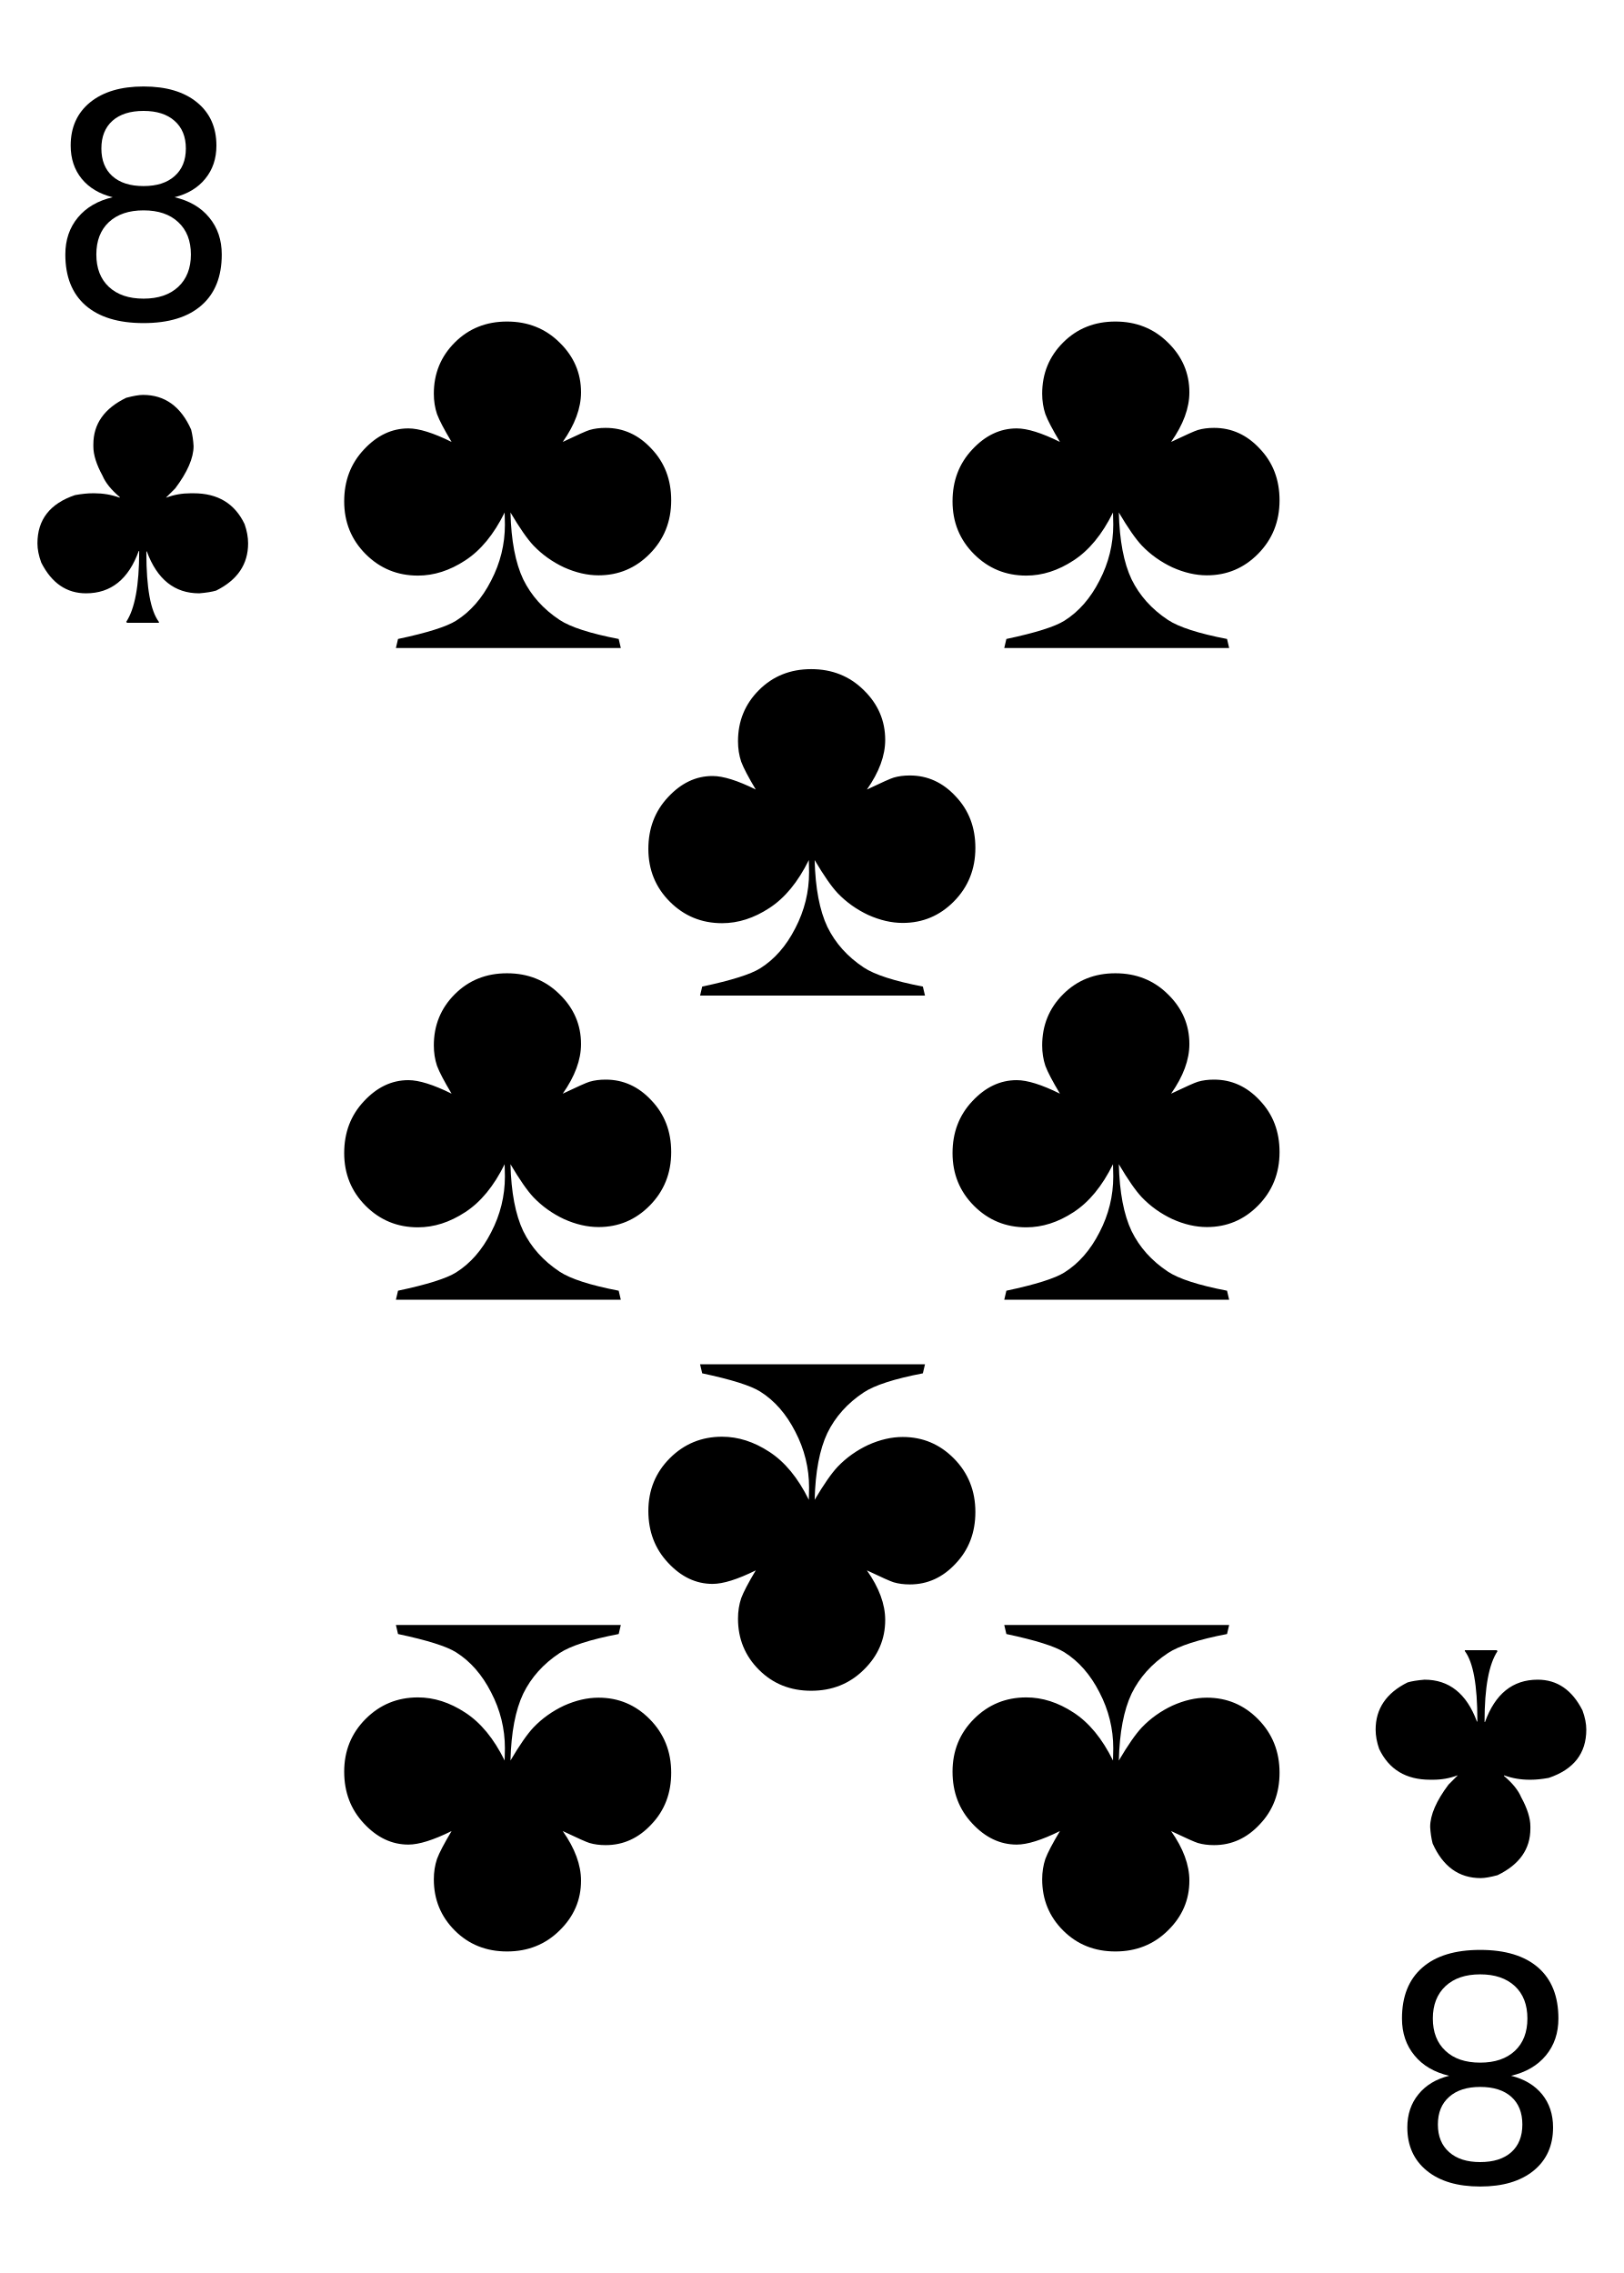
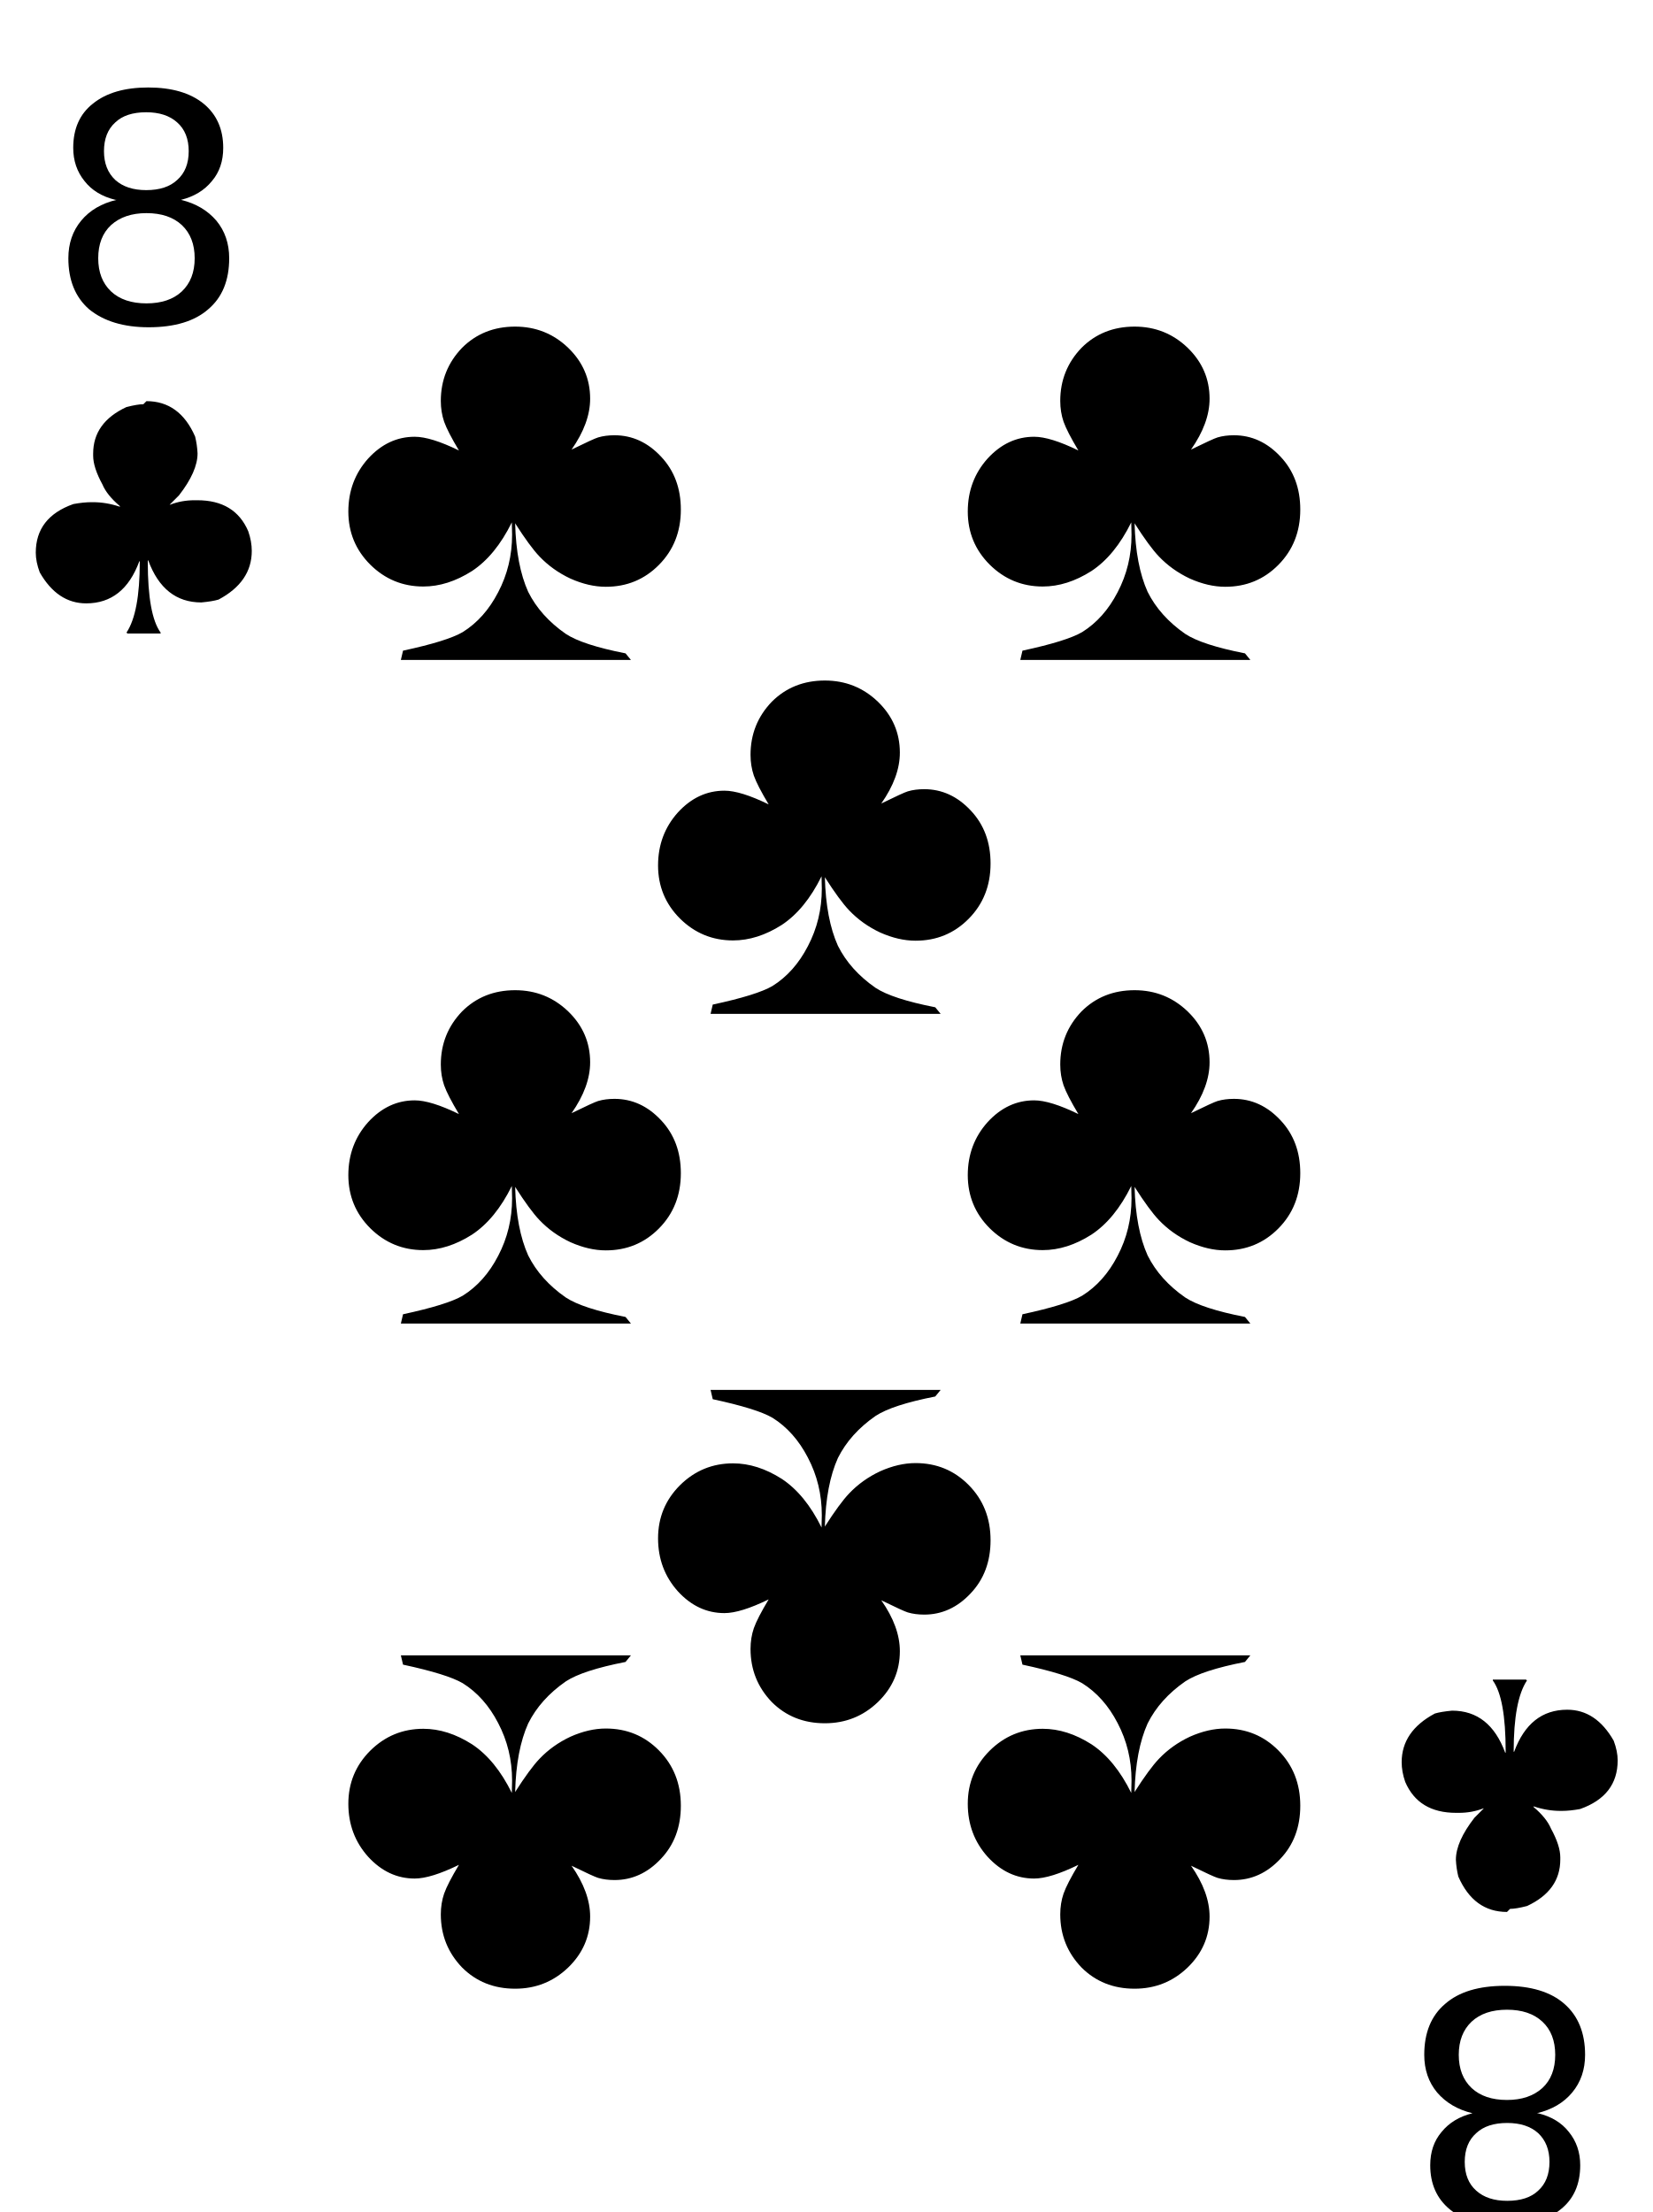
- <svg xmlns="http://www.w3.org/2000/svg" width="747.347" height="1046.286" id="svg2" version="1.0">
-   <defs id="defs4">
-     </defs>
-   <g id="layer1" transform="translate(2.244899,-0.6479052)">
-     <path id="path913" style="font-style:normal;font-variant:normal;font-weight:normal;font-stretch:normal;font-size:144px;line-height:1.25;font-family:'Arial Narrow';-inkscape-font-specification:'Arial Narrow';text-align:center;text-anchor:middle;fill:#000000;fill-opacity:1;stroke:none;stroke-width:1px;stroke-linecap:butt;stroke-linejoin:miter;stroke-opacity:1" d="m 63.823,97.478 q -10.125,0 -15.961,5.414 -5.766,5.414 -5.766,14.906 0,9.492 5.766,14.906 5.836,5.414 15.961,5.414 10.125,0 15.961,-5.414 5.836,-5.484 5.836,-14.906 0,-9.492 -5.836,-14.906 -5.766,-5.414 -15.961,-5.414 z M 49.62,91.431 q -9.141,-2.25 -14.273,-8.508 -5.062,-6.258 -5.062,-15.258 0,-12.586 8.93,-19.898 9,-7.312 24.609,-7.312 15.68,0 24.609,7.312 8.93,7.312 8.93,19.898 0,9 -5.133,15.258 -5.062,6.258 -14.133,8.508 10.266,2.391 15.961,9.352 5.766,6.961 5.766,17.016 0,15.258 -9.352,23.414 -9.281,8.156 -26.648,8.156 -17.367,0 -26.719,-8.156 -9.281,-8.156 -9.281,-23.414 0,-10.055 5.766,-17.016 5.766,-6.961 16.031,-9.352 z M 44.417,69.002 q 0,8.156 5.062,12.727 5.133,4.57 14.344,4.57 9.141,0 14.273,-4.57 5.203,-4.57 5.203,-12.727 0,-8.156 -5.203,-12.727 -5.133,-4.57 -14.273,-4.57 -9.211,0 -14.344,4.57 -5.062,4.57 -5.062,12.727 z" />
-     <path id="path916" style="font-style:normal;font-variant:normal;font-weight:normal;font-stretch:normal;font-size:144px;line-height:1.25;font-family:'Arial Narrow';-inkscape-font-specification:'Arial Narrow';text-align:center;text-anchor:middle;fill:#000000;fill-opacity:1;stroke:none;stroke-width:1px;stroke-linecap:butt;stroke-linejoin:miter;stroke-opacity:1" d="m 63.577,182.424 q 15.047,0 22.148,15.961 0.914,3.656 1.125,7.594 0,8.227 -8.438,19.477 l -4.219,4.219 h 0.211 q 5.203,-1.969 11.109,-1.969 h 1.336 q 16.734,0 23.484,14.203 1.617,4.641 1.617,8.859 0,14.414 -14.695,21.727 -2.812,0.844 -7.805,1.266 -17.016,0 -24.117,-19.266 h -0.211 v 0.633 q 0,24.117 5.766,31.781 v 0.422 h -14.625 l -0.422,-0.422 q 5.977,-9 5.977,-32.414 V 254.283 H 61.608 q -7.031,19.477 -24.258,19.477 -13.43,0 -20.602,-14.133 -1.758,-4.781 -1.758,-8.859 0,-16.383 17.297,-22.219 4.641,-0.844 8.227,-0.844 h 0.633 q 6.047,0 11.531,1.969 h 0.211 v -0.211 q -5.906,-4.992 -7.945,-9.844 -4.219,-7.734 -4.219,-13.43 v -0.984 q 0,-14.133 15.117,-21.445 4.992,-1.336 7.734,-1.336 z" />
-     <path id="path910" style="font-style:normal;font-variant:normal;font-weight:normal;font-stretch:normal;font-size:144px;line-height:1.25;font-family:'Arial Narrow';-inkscape-font-specification:'Arial Narrow';text-align:center;text-anchor:middle;fill:#000000;fill-opacity:1;stroke:none;stroke-width:1px;stroke-linecap:butt;stroke-linejoin:miter;stroke-opacity:1" d="m 679.034,950.103 q 10.125,0 15.961,-5.414 5.766,-5.414 5.766,-14.906 0,-9.492 -5.766,-14.906 -5.836,-5.414 -15.961,-5.414 -10.125,0 -15.961,5.414 -5.836,5.484 -5.836,14.906 0,9.492 5.836,14.906 5.766,5.414 15.961,5.414 z m 14.203,6.047 q 9.141,2.25 14.273,8.508 5.062,6.258 5.062,15.258 0,12.586 -8.93,19.898 -9,7.312 -24.609,7.312 -15.68,0 -24.609,-7.312 -8.93,-7.312 -8.93,-19.898 0,-9 5.133,-15.258 5.062,-6.258 14.133,-8.508 -10.266,-2.391 -15.961,-9.352 -5.766,-6.961 -5.766,-17.016 0,-15.258 9.352,-23.414 9.281,-8.156 26.648,-8.156 17.367,0 26.719,8.156 9.281,8.156 9.281,23.414 0,10.055 -5.766,17.016 -5.766,6.961 -16.031,9.352 z m 5.203,22.43 q 0,-8.156 -5.062,-12.727 -5.133,-4.57 -14.344,-4.57 -9.141,0 -14.273,4.57 -5.203,4.57 -5.203,12.727 0,8.156 5.203,12.727 5.133,4.57 14.273,4.57 9.211,0 14.344,-4.57 5.062,-4.57 5.062,-12.727 z" />
-     <path id="path907" style="font-style:normal;font-variant:normal;font-weight:normal;font-stretch:normal;font-size:144px;line-height:1.25;font-family:'Arial Narrow';-inkscape-font-specification:'Arial Narrow';text-align:center;text-anchor:middle;fill:#000000;fill-opacity:1;stroke:none;stroke-width:1px;stroke-linecap:butt;stroke-linejoin:miter;stroke-opacity:1" d="m 679.28,865.158 q -15.047,0 -22.148,-15.961 -0.914,-3.656 -1.125,-7.594 0,-8.227 8.438,-19.477 l 4.219,-4.219 h -0.211 q -5.203,1.969 -11.109,1.969 h -1.336 q -16.734,0 -23.484,-14.203 -1.617,-4.641 -1.617,-8.859 0,-14.414 14.695,-21.727 2.812,-0.844 7.805,-1.266 17.016,0 24.117,19.266 h 0.211 v -0.633 q 0,-24.117 -5.766,-31.781 v -0.422 h 14.625 l 0.422,0.422 q -5.977,9 -5.977,32.414 v 0.211 h 0.211 q 7.031,-19.477 24.258,-19.477 13.43,0 20.602,14.133 1.758,4.781 1.758,8.859 0,16.383 -17.297,22.219 -4.641,0.844 -8.227,0.844 h -0.633 q -6.047,0 -11.531,-1.969 h -0.211 v 0.211 q 5.906,4.992 7.945,9.844 4.219,7.734 4.219,13.43 v 0.984 q 0,14.133 -15.117,21.445 -4.992,1.336 -7.734,1.336 z" />
-     <path id="path901" style="font-style:normal;font-weight:normal;font-size:250px;line-height:1.25;font-family:Arial;text-align:center;text-anchor:middle;fill:#000000;fill-opacity:1;stroke:none;stroke-width:1px;stroke-linecap:butt;stroke-linejoin:miter;stroke-opacity:1" d="M 283.492,298.925 H 179.976 l 0.977,-4.15 q 20.142,-4.272 26.733,-8.423 9.888,-6.226 16.113,-18.433 6.348,-12.207 6.348,-25.757 0,-1.953 -0.122,-5.615 -7.446,15.137 -18.188,22.095 -10.62,6.958 -21.729,6.958 -14.16,0 -24.048,-9.888 -9.888,-9.888 -9.888,-24.292 0,-14.16 9.033,-23.804 9.033,-9.766 20.508,-9.766 7.324,0 19.897,6.226 -5.127,-8.545 -6.714,-12.817 -1.465,-4.395 -1.465,-9.399 0,-13.916 9.644,-23.56 9.644,-9.644 24.048,-9.644 14.404,0 24.17,9.644 9.888,9.644 9.888,22.949 0,10.864 -8.423,22.827 10.254,-4.883 12.329,-5.493 3.296,-0.977 7.446,-0.977 12.207,0 21.118,9.644 9.033,9.521 9.033,23.682 0,14.648 -9.888,24.658 -9.766,9.888 -23.56,9.888 -7.69,0 -15.869,-3.662 -8.057,-3.784 -14.038,-10.01 -4.272,-4.517 -10.62,-15.259 0.488,19.409 5.859,30.762 5.493,11.23 16.724,18.677 7.568,5.005 27.222,8.789 z" />
-     <path d="M 283.492,748.656 H 179.976 l 0.977,4.15 q 20.142,4.272 26.733,8.423 9.888,6.226 16.113,18.433 6.348,12.207 6.348,25.757 0,1.953 -0.122,5.615 -7.446,-15.137 -18.188,-22.095 -10.62,-6.958 -21.729,-6.958 -14.16,0 -24.048,9.888 -9.888,9.888 -9.888,24.292 0,14.16 9.033,23.804 9.033,9.766 20.508,9.766 7.324,0 19.897,-6.226 -5.127,8.545 -6.714,12.817 -1.465,4.395 -1.465,9.399 0,13.916 9.644,23.56 9.644,9.644 24.048,9.644 14.404,0 24.17,-9.644 9.888,-9.644 9.888,-22.949 0,-10.864 -8.423,-22.827 10.254,4.883 12.329,5.493 3.296,0.977 7.446,0.977 12.207,0 21.118,-9.644 9.033,-9.521 9.033,-23.682 0,-14.648 -9.888,-24.658 -9.766,-9.888 -23.56,-9.888 -7.69,0 -15.869,3.662 -8.057,3.784 -14.038,10.01 -4.272,4.517 -10.62,15.259 0.488,-19.409 5.859,-30.762 5.493,-11.23 16.724,-18.677 7.568,-5.005 27.222,-8.789 z" style="font-style:normal;font-weight:normal;font-size:250px;line-height:1.25;font-family:Arial;text-align:center;text-anchor:middle;fill:#000000;fill-opacity:1;stroke:none;stroke-width:1px;stroke-linecap:butt;stroke-linejoin:miter;stroke-opacity:1" id="path927" />
-     <path d="M 283.492,598.925 H 179.976 l 0.977,-4.15 q 20.142,-4.272 26.733,-8.423 9.888,-6.226 16.113,-18.433 6.348,-12.207 6.348,-25.757 0,-1.953 -0.122,-5.615 -7.446,15.137 -18.188,22.095 -10.62,6.958 -21.729,6.958 -14.16,0 -24.048,-9.888 -9.888,-9.888 -9.888,-24.292 0,-14.16 9.033,-23.804 9.033,-9.766 20.508,-9.766 7.324,0 19.897,6.226 -5.127,-8.545 -6.714,-12.817 -1.465,-4.395 -1.465,-9.399 0,-13.916 9.644,-23.56 9.644,-9.644 24.048,-9.644 14.404,0 24.17,9.644 9.888,9.644 9.888,22.949 0,10.864 -8.423,22.827 10.254,-4.883 12.329,-5.493 3.296,-0.977 7.446,-0.977 12.207,0 21.118,9.644 9.033,9.521 9.033,23.682 0,14.648 -9.888,24.658 -9.766,9.888 -23.56,9.888 -7.69,0 -15.869,-3.662 -8.057,-3.784 -14.038,-10.01 -4.272,-4.517 -10.62,-15.259 0.488,19.409 5.859,30.762 5.493,11.23 16.724,18.677 7.568,5.005 27.222,8.789 z" style="font-style:normal;font-weight:normal;font-size:250px;line-height:1.25;font-family:Arial;text-align:center;text-anchor:middle;fill:#000000;fill-opacity:1;stroke:none;stroke-width:1px;stroke-linecap:butt;stroke-linejoin:miter;stroke-opacity:1" id="path931" />
-     <path id="path898" style="font-style:normal;font-weight:normal;font-size:250px;line-height:1.25;font-family:Arial;text-align:center;text-anchor:middle;fill:#000000;fill-opacity:1;stroke:none;stroke-width:1px;stroke-linecap:butt;stroke-linejoin:miter;stroke-opacity:1" d="M 563.492,298.925 H 459.976 l 0.977,-4.15 q 20.142,-4.272 26.733,-8.423 9.888,-6.226 16.113,-18.433 6.348,-12.207 6.348,-25.757 0,-1.953 -0.122,-5.615 -7.446,15.137 -18.188,22.095 -10.62,6.958 -21.729,6.958 -14.16,0 -24.048,-9.888 -9.888,-9.888 -9.888,-24.292 0,-14.16 9.033,-23.804 9.033,-9.766 20.508,-9.766 7.324,0 19.897,6.226 -5.127,-8.545 -6.714,-12.817 -1.465,-4.395 -1.465,-9.399 0,-13.916 9.644,-23.56 9.644,-9.644 24.048,-9.644 14.404,0 24.17,9.644 9.888,9.644 9.888,22.949 0,10.864 -8.423,22.827 10.254,-4.883 12.329,-5.493 3.296,-0.977 7.446,-0.977 12.207,0 21.118,9.644 9.033,9.521 9.033,23.682 0,14.648 -9.888,24.658 -9.766,9.888 -23.56,9.888 -7.69,0 -15.869,-3.662 -8.057,-3.784 -14.038,-10.01 -4.272,-4.517 -10.62,-15.259 0.488,19.409 5.859,30.762 5.493,11.23 16.724,18.677 7.568,5.005 27.222,8.789 z" />
-     <path d="M 563.492,748.656 H 459.976 l 0.977,4.15 q 20.142,4.272 26.733,8.423 9.888,6.226 16.113,18.433 6.348,12.207 6.348,25.757 0,1.953 -0.122,5.615 -7.446,-15.137 -18.188,-22.095 -10.62,-6.958 -21.729,-6.958 -14.16,0 -24.048,9.888 -9.888,9.888 -9.888,24.292 0,14.16 9.033,23.804 9.033,9.766 20.508,9.766 7.324,0 19.897,-6.226 -5.127,8.545 -6.714,12.817 -1.465,4.395 -1.465,9.399 0,13.916 9.644,23.56 9.644,9.644 24.048,9.644 14.404,0 24.17,-9.644 9.888,-9.644 9.888,-22.949 0,-10.864 -8.423,-22.827 10.254,4.883 12.329,5.493 3.296,0.977 7.446,0.977 12.207,0 21.118,-9.644 9.033,-9.521 9.033,-23.682 0,-14.648 -9.888,-24.658 -9.766,-9.888 -23.56,-9.888 -7.69,0 -15.869,3.662 -8.057,3.784 -14.038,10.01 -4.272,4.517 -10.62,15.259 0.488,-19.409 5.859,-30.762 5.493,-11.23 16.724,-18.677 7.568,-5.005 27.222,-8.789 z" style="font-style:normal;font-weight:normal;font-size:250px;line-height:1.25;font-family:Arial;text-align:center;text-anchor:middle;fill:#000000;fill-opacity:1;stroke:none;stroke-width:1px;stroke-linecap:butt;stroke-linejoin:miter;stroke-opacity:1" id="path923" />
-     <path d="M 563.492,598.925 H 459.976 l 0.977,-4.15 q 20.142,-4.272 26.733,-8.423 9.888,-6.226 16.113,-18.433 6.348,-12.207 6.348,-25.757 0,-1.953 -0.122,-5.615 -7.446,15.137 -18.188,22.095 -10.62,6.958 -21.729,6.958 -14.16,0 -24.048,-9.888 -9.888,-9.888 -9.888,-24.292 0,-14.16 9.033,-23.804 9.033,-9.766 20.508,-9.766 7.324,0 19.897,6.226 -5.127,-8.545 -6.714,-12.817 -1.465,-4.395 -1.465,-9.399 0,-13.916 9.644,-23.56 9.644,-9.644 24.048,-9.644 14.404,0 24.17,9.644 9.888,9.644 9.888,22.949 0,10.864 -8.423,22.827 10.254,-4.883 12.329,-5.493 3.296,-0.977 7.446,-0.977 12.207,0 21.118,9.644 9.033,9.521 9.033,23.682 0,14.648 -9.888,24.658 -9.766,9.888 -23.56,9.888 -7.69,0 -15.869,-3.662 -8.057,-3.784 -14.038,-10.01 -4.272,-4.517 -10.62,-15.259 0.488,19.409 5.859,30.762 5.493,11.23 16.724,18.677 7.568,5.005 27.222,8.789 z" style="font-style:normal;font-weight:normal;font-size:250px;line-height:1.25;font-family:Arial;text-align:center;text-anchor:middle;fill:#000000;fill-opacity:1;stroke:none;stroke-width:1px;stroke-linecap:butt;stroke-linejoin:miter;stroke-opacity:1" id="path919" />
-     <path id="path904" style="font-style:normal;font-weight:normal;font-size:250px;line-height:1.25;font-family:Arial;text-align:center;text-anchor:middle;fill:#000000;fill-opacity:1;stroke:none;stroke-width:1px;stroke-linecap:butt;stroke-linejoin:miter;stroke-opacity:1" d="M 423.492,458.925 H 319.976 l 0.977,-4.15 q 20.142,-4.272 26.733,-8.423 9.888,-6.226 16.113,-18.433 6.348,-12.207 6.348,-25.757 0,-1.953 -0.122,-5.615 -7.446,15.137 -18.188,22.095 -10.62,6.958 -21.729,6.958 -14.16,0 -24.048,-9.888 -9.888,-9.888 -9.888,-24.292 0,-14.16 9.033,-23.804 9.033,-9.766 20.508,-9.766 7.324,0 19.897,6.226 -5.127,-8.545 -6.714,-12.817 -1.465,-4.395 -1.465,-9.399 0,-13.916 9.644,-23.56 9.644,-9.644 24.048,-9.644 14.404,0 24.17,9.644 9.888,9.644 9.888,22.949 0,10.864 -8.423,22.827 10.254,-4.883 12.329,-5.493 3.296,-0.977 7.446,-0.977 12.207,0 21.118,9.644 9.033,9.521 9.033,23.682 0,14.648 -9.888,24.658 -9.766,9.888 -23.56,9.888 -7.69,0 -15.869,-3.662 -8.057,-3.784 -14.038,-10.01 -4.272,-4.517 -10.62,-15.259 0.488,19.409 5.859,30.762 5.493,11.23 16.724,18.677 7.568,5.005 27.222,8.789 z" />
-     <path d="M 423.492,628.656 H 319.976 l 0.977,4.15 q 20.142,4.272 26.733,8.423 9.888,6.226 16.113,18.433 6.348,12.207 6.348,25.757 0,1.953 -0.122,5.615 -7.446,-15.137 -18.188,-22.095 -10.62,-6.958 -21.729,-6.958 -14.16,0 -24.048,9.888 -9.888,9.888 -9.888,24.292 0,14.16 9.033,23.804 9.033,9.766 20.508,9.766 7.324,0 19.897,-6.226 -5.127,8.545 -6.714,12.817 -1.465,4.395 -1.465,9.399 0,13.916 9.644,23.56 9.644,9.644 24.048,9.644 14.404,0 24.17,-9.644 9.888,-9.644 9.888,-22.949 0,-10.864 -8.423,-22.827 10.254,4.883 12.329,5.493 3.296,0.977 7.446,0.977 12.207,0 21.118,-9.644 9.033,-9.521 9.033,-23.682 0,-14.648 -9.888,-24.658 -9.766,-9.888 -23.56,-9.888 -7.69,0 -15.869,3.662 -8.057,3.784 -14.038,10.01 -4.272,4.517 -10.62,15.259 0.488,-19.409 5.859,-30.762 5.493,-11.23 16.724,-18.677 7.568,-5.005 27.222,-8.789 z" style="font-style:normal;font-weight:normal;font-size:250px;line-height:1.25;font-family:Arial;text-align:center;text-anchor:middle;fill:#000000;fill-opacity:1;stroke:none;stroke-width:1px;stroke-linecap:butt;stroke-linejoin:miter;stroke-opacity:1" id="path935" />
-   </g>
+ <svg xmlns="http://www.w3.org/2000/svg" version="1.0" viewBox="0 0 747 1000">
+   <path d="M66.2 96.35q-10 0-16 5.4-5.8 5.4-5.8 15 0 9.5 5.8 15 5.8 5.4 16 5.4t16-5.4q5.8-5.5 5.8-15t-5.8-15q-5.8-5.4-16-5.4zm-14-6q-9.1-2.2-14-8.5-5.1-6.3-5.1-15 0-13 8.9-20 9-7.3 25-7.3t25 7.3q8.9 7.3 8.9 20 0 9-5.1 15-5.1 6.3-14 8.5 10 2.4 16 9.4 5.8 7 5.8 17 0 15-9.4 23-9.3 8.2-27 8.2-17 0-27-8.2-9.3-8.2-9.3-23 0-10 5.8-17t16-9.4zm-5.2-22q0 8.2 5.1 13 5.1 4.6 14 4.6 9.1 0 14-4.6 5.2-4.6 5.2-13t-5.2-13q-5.1-4.6-14-4.6-9.2 0-14 4.6-5.1 4.6-5.1 13zM66.2 181.35q15 0 22 16 .91 3.7 1.1 7.6 0 8.2-8.4 19l-4.2 4.2h.21q5.2-2 11-2h1.3q17 0 23 14 1.6 4.6 1.6 8.9 0 14-15 22-2.8.84-7.8 1.3-17 0-24-19h-.21v.63q0 24 5.8 32v.42h-15l-.42-.42q6-9 6-32v-.21h-.21q-7 19-24 19-13 0-21-14-1.8-4.8-1.8-8.9 0-16 17-22 4.6-.84 8.2-.84H42q6 0 12 2h.21v-.21q-5.9-5-7.9-9.8-4.2-7.7-4.2-13v-.98q0-14 15-21 5-1.3 7.7-1.3zM681.2 949.35q10 0 16-5.4 5.8-5.4 5.8-15t-5.8-15q-5.8-5.4-16-5.4t-16 5.4q-5.8 5.5-5.8 15t5.8 15q5.8 5.4 16 5.4zm14 6q9.1 2.2 14 8.5 5.1 6.3 5.1 15 0 13-8.9 20-9 7.3-25 7.3t-25-7.3q-8.9-7.3-8.9-20 0-9 5.1-15 5.1-6.3 14-8.5-10-2.4-16-9.4-5.8-7-5.8-17 0-15 9.4-23 9.3-8.2 27-8.2t27 8.2q9.3 8.2 9.3 23 0 10-5.8 17t-16 9.4zm5.2 22q0-8.2-5.1-13-5.1-4.6-14-4.6-9.1 0-14 4.6-5.2 4.6-5.2 13t5.2 13q5.1 4.6 14 4.6 9.2 0 14-4.6 5.1-4.6 5.1-13zM681.2 864.35q-15 0-22-16-.91-3.7-1.1-7.6 0-8.2 8.4-19l4.2-4.2h-.21q-5.2 2-11 2h-1.3q-17 0-23-14-1.6-4.6-1.6-8.9 0-14 15-22 2.8-.84 7.8-1.3 17 0 24 19h.21v-.63q0-24-5.8-32v-.42h15l.42.42q-6 9-6 32v.21h.21q7-19 24-19 13 0 21 14 1.8 4.8 1.8 8.9 0 16-17 22-4.6.84-8.2.84h-.63q-6 0-12-2h-.21v.21q5.9 5 7.9 9.8 4.2 7.7 4.2 13v.98q0 14-15 21-5 1.3-7.7 1.3zM285.2 298.35h-104l.98-4.2q20-4.3 27-8.4 9.9-6.2 16-18 6.3-12 6.3-26 0-2-.12-5.6-7.4 15-18 22-11 7-22 7-14 0-24-9.9-9.9-9.9-9.9-24 0-14 9-24 9-9.8 21-9.8 7.3 0 20 6.2-5.1-8.5-6.7-13-1.5-4.4-1.5-9.4 0-14 9.6-24 9.6-9.6 24-9.6 14 0 24 9.6 9.9 9.6 9.9 23 0 11-8.4 23 10-4.9 12-5.5 3.3-.98 7.4-.98 12 0 21 9.6 9 9.5 9 24 0 15-9.9 25-9.8 9.9-24 9.9-7.7 0-16-3.7-8.1-3.8-14-10-4.3-4.5-11-15 .49 19 5.9 31 5.5 11 17 19 7.6 5 27 8.8zM285.2 748.35h-104l.98 4.2q20 4.3 27 8.4 9.9 6.2 16 18 6.3 12 6.3 26 0 2-.12 5.6-7.4-15-18-22-11-7-22-7-14 0-24 9.9-9.9 9.9-9.9 24 0 14 9 24 9 9.8 21 9.8 7.3 0 20-6.2-5.1 8.5-6.7 13-1.5 4.4-1.5 9.4 0 14 9.6 24 9.6 9.6 24 9.6 14 0 24-9.6 9.9-9.6 9.9-23 0-11-8.4-23 10 4.9 12 5.5 3.3.98 7.4.98 12 0 21-9.6 9-9.5 9-24 0-15-9.9-25-9.8-9.9-24-9.9-7.7 0-16 3.7-8.1 3.8-14 10-4.3 4.5-11 15 .49-19 5.9-31 5.5-11 17-19 7.6-5 27-8.8zM285.2 598.35h-104l.98-4.2q20-4.3 27-8.4 9.9-6.2 16-18 6.3-12 6.3-26 0-2-.12-5.6-7.4 15-18 22-11 7-22 7-14 0-24-9.9-9.9-9.9-9.9-24 0-14 9-24 9-9.8 21-9.8 7.3 0 20 6.2-5.1-8.5-6.7-13-1.5-4.4-1.5-9.4 0-14 9.6-24 9.6-9.6 24-9.6 14 0 24 9.6 9.9 9.6 9.9 23 0 11-8.4 23 10-4.9 12-5.5 3.3-.98 7.4-.98 12 0 21 9.6 9 9.5 9 24 0 15-9.9 25-9.8 9.9-24 9.9-7.7 0-16-3.7-8.1-3.8-14-10-4.3-4.5-11-15 .49 19 5.9 31 5.5 11 17 19 7.6 5 27 8.8zM565.2 298.35h-104l.98-4.2q20-4.3 27-8.4 9.9-6.2 16-18 6.3-12 6.3-26 0-2-.12-5.6-7.4 15-18 22-11 7-22 7-14 0-24-9.9-9.9-9.9-9.9-24 0-14 9-24 9-9.8 21-9.8 7.3 0 20 6.2-5.1-8.5-6.7-13-1.5-4.4-1.5-9.4 0-14 9.6-24 9.6-9.6 24-9.6 14 0 24 9.6 9.9 9.6 9.9 23 0 11-8.4 23 10-4.9 12-5.5 3.3-.98 7.4-.98 12 0 21 9.6 9 9.5 9 24 0 15-9.9 25-9.8 9.9-24 9.9-7.7 0-16-3.7-8.1-3.8-14-10-4.3-4.5-11-15 .49 19 5.9 31 5.5 11 17 19 7.6 5 27 8.8zM565.2 748.35h-104l.98 4.2q20 4.3 27 8.4 9.9 6.2 16 18 6.3 12 6.3 26 0 2-.12 5.6-7.4-15-18-22-11-7-22-7-14 0-24 9.9-9.9 9.9-9.9 24 0 14 9 24 9 9.8 21 9.8 7.3 0 20-6.2-5.1 8.5-6.7 13-1.5 4.4-1.5 9.4 0 14 9.6 24 9.6 9.6 24 9.6 14 0 24-9.6 9.9-9.6 9.9-23 0-11-8.4-23 10 4.9 12 5.5 3.3.98 7.4.98 12 0 21-9.6 9-9.5 9-24 0-15-9.9-25-9.8-9.9-24-9.9-7.7 0-16 3.7-8.1 3.8-14 10-4.3 4.5-11 15 .49-19 5.9-31 5.5-11 17-19 7.6-5 27-8.8zM565.2 598.35h-104l.98-4.2q20-4.3 27-8.4 9.9-6.2 16-18 6.3-12 6.3-26 0-2-.12-5.6-7.4 15-18 22-11 7-22 7-14 0-24-9.9-9.9-9.9-9.9-24 0-14 9-24 9-9.8 21-9.8 7.3 0 20 6.2-5.1-8.5-6.7-13-1.5-4.4-1.5-9.4 0-14 9.6-24 9.6-9.6 24-9.6 14 0 24 9.6 9.9 9.6 9.9 23 0 11-8.4 23 10-4.9 12-5.5 3.3-.98 7.4-.98 12 0 21 9.6 9 9.5 9 24 0 15-9.9 25-9.8 9.9-24 9.9-7.7 0-16-3.7-8.1-3.8-14-10-4.3-4.5-11-15 .49 19 5.9 31 5.5 11 17 19 7.6 5 27 8.8zM425.2 458.35h-104l.98-4.2q20-4.3 27-8.4 9.9-6.2 16-18 6.3-12 6.3-26 0-2-.12-5.6-7.4 15-18 22-11 7-22 7-14 0-24-9.9-9.9-9.9-9.9-24 0-14 9-24 9-9.8 21-9.8 7.3 0 20 6.2-5.1-8.5-6.7-13-1.5-4.4-1.5-9.4 0-14 9.6-24 9.6-9.6 24-9.6 14 0 24 9.6 9.9 9.6 9.9 23 0 11-8.4 23 10-4.9 12-5.5 3.3-.98 7.4-.98 12 0 21 9.6 9 9.5 9 24 0 15-9.9 25-9.8 9.9-24 9.9-7.7 0-16-3.7-8.1-3.8-14-10-4.3-4.5-11-15 .49 19 5.9 31 5.5 11 17 19 7.6 5 27 8.8zM425.2 628.35h-104l.98 4.2q20 4.3 27 8.4 9.9 6.2 16 18 6.3 12 6.3 26 0 2-.12 5.6-7.4-15-18-22-11-7-22-7-14 0-24 9.9-9.9 9.9-9.9 24 0 14 9 24 9 9.8 21 9.8 7.3 0 20-6.2-5.1 8.5-6.7 13-1.5 4.4-1.5 9.4 0 14 9.6 24 9.6 9.6 24 9.6 14 0 24-9.6 9.9-9.6 9.9-23 0-11-8.4-23 10 4.9 12 5.5 3.3.98 7.4.98 12 0 21-9.6 9-9.5 9-24 0-15-9.9-25-9.8-9.9-24-9.9-7.7 0-16 3.7-8.1 3.8-14 10-4.3 4.5-11 15 .49-19 5.9-31 5.5-11 17-19 7.6-5 27-8.8z" />
</svg>
